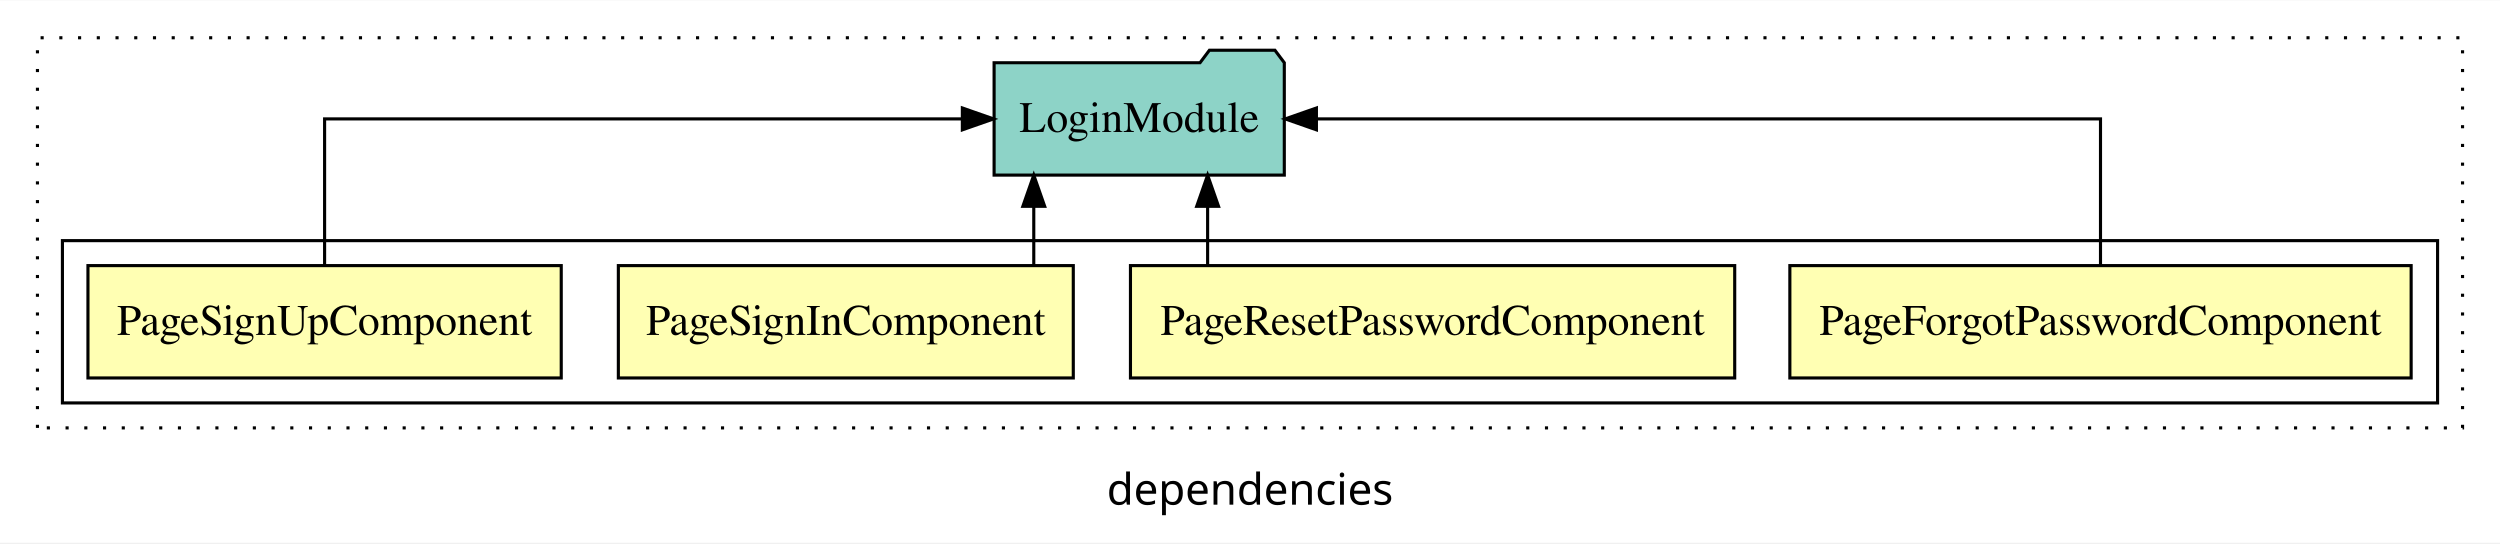
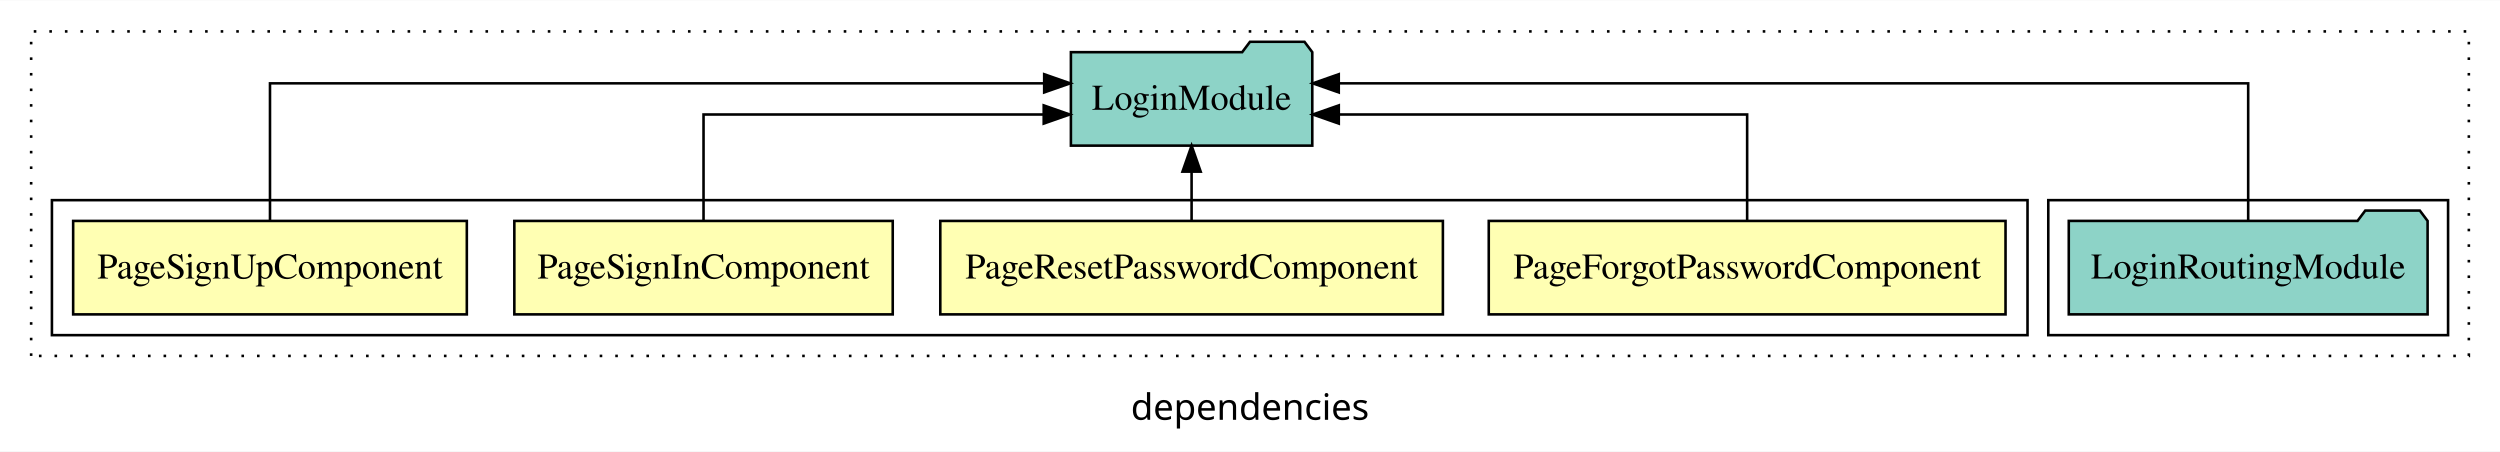
- <svg xmlns="http://www.w3.org/2000/svg" width="801pt" height="174pt" viewBox="0.00 0.00 801.00 173.80">
+ <svg xmlns="http://www.w3.org/2000/svg" width="963pt" height="174pt" viewBox="0.00 0.00 963.00 173.80">
  <g id="graph0" class="graph" transform="scale(1 1) rotate(0) translate(4 169.8)">
-     <polygon fill="white" stroke="transparent" points="-4,4 -4,-169.8 797,-169.8 797,4 -4,4" />
-     <text text-anchor="middle" x="396.5" y="-8.2" font-family="sans-serif" font-size="14.00">dependencies</text>
+     <polygon fill="white" stroke="transparent" points="-4,4 -4,-169.8 959,-169.8 959,4 -4,4" />
+     <text text-anchor="middle" x="477.5" y="-8.2" font-family="sans-serif" font-size="14.00">dependencies</text>
    <g id="clust1" class="cluster">
-       <polygon fill="none" stroke="black" stroke-dasharray="1,5" points="8,-32.8 8,-157.8 785,-157.8 785,-32.8 8,-32.8" />
+       <polygon fill="none" stroke="black" stroke-dasharray="1,5" points="8,-32.8 8,-157.8 947,-157.8 947,-32.8 8,-32.8" />
+     </g>
+     <g id="clust7" class="cluster">
+       <polygon fill="none" stroke="black" points="785,-40.8 785,-92.8 939,-92.8 939,-40.8 785,-40.8" />
    </g>
    <g id="clust2" class="cluster">
      <polygon fill="none" stroke="black" points="16,-40.8 16,-92.8 777,-92.8 777,-40.8 16,-40.8" />
    </g>
    <g id="node1" class="node">
      <polygon fill="#ffffb3" stroke="black" points="768.53,-84.8 569.47,-84.8 569.47,-48.8 768.53,-48.8 768.53,-84.8" />
      <text text-anchor="middle" x="669" y="-62.6" font-family="Times,serif" font-size="14.00">PageForgotPasswordComponent</text>
    </g>
    <g id="node5" class="node">
-       <polygon fill="#8dd3c7" stroke="black" points="407.49,-149.8 404.49,-153.8 383.49,-153.8 380.49,-149.8 314.51,-149.8 314.51,-113.8 407.49,-113.8 407.49,-149.8" />
-       <text text-anchor="middle" x="361" y="-127.6" font-family="Times,serif" font-size="14.00">LoginModule</text>
+       <polygon fill="#8dd3c7" stroke="black" points="501.49,-149.8 498.49,-153.8 477.49,-153.8 474.49,-149.8 408.51,-149.8 408.51,-113.8 501.49,-113.8 501.49,-149.8" />
+       <text text-anchor="middle" x="455" y="-127.6" font-family="Times,serif" font-size="14.00">LoginModule</text>
    </g>
    <g id="edge1" class="edge">
-       <path fill="none" stroke="black" d="M669,-84.91C669,-104.14 669,-131.8 669,-131.8 669,-131.8 417.78,-131.8 417.78,-131.8" />
-       <polygon fill="black" stroke="black" points="417.78,-128.3 407.78,-131.8 417.78,-135.3 417.78,-128.3" />
+       <path fill="none" stroke="black" d="M669,-84.82C669,-102.17 669,-125.8 669,-125.8 669,-125.8 511.7,-125.8 511.7,-125.8" />
+       <polygon fill="black" stroke="black" points="511.7,-122.3 501.7,-125.8 511.7,-129.3 511.7,-122.3" />
    </g>
    <g id="node2" class="node">
      <polygon fill="#ffffb3" stroke="black" points="551.8,-84.8 358.2,-84.8 358.2,-48.8 551.8,-48.8 551.8,-84.8" />
      <text text-anchor="middle" x="455" y="-62.6" font-family="Times,serif" font-size="14.00">PageResetPasswordComponent</text>
    </g>
    <g id="edge2" class="edge">
-       <path fill="none" stroke="black" d="M382.92,-84.91C382.92,-84.91 382.92,-103.79 382.92,-103.79" />
-       <polygon fill="black" stroke="black" points="379.42,-103.79 382.92,-113.79 386.42,-103.79 379.42,-103.79" />
+       <path fill="none" stroke="black" d="M455,-84.91C455,-84.91 455,-103.79 455,-103.79" />
+       <polygon fill="black" stroke="black" points="451.5,-103.79 455,-113.79 458.5,-103.79 451.5,-103.79" />
    </g>
    <g id="node3" class="node">
      <polygon fill="#ffffb3" stroke="black" points="339.88,-84.8 194.12,-84.8 194.12,-48.8 339.88,-48.8 339.88,-84.8" />
      <text text-anchor="middle" x="267" y="-62.6" font-family="Times,serif" font-size="14.00">PageSignInComponent</text>
    </g>
    <g id="edge3" class="edge">
-       <path fill="none" stroke="black" d="M327.22,-84.91C327.22,-84.91 327.22,-103.79 327.22,-103.79" />
-       <polygon fill="black" stroke="black" points="323.72,-103.79 327.22,-113.79 330.72,-103.79 323.72,-103.79" />
+       <path fill="none" stroke="black" d="M267,-84.82C267,-102.17 267,-125.8 267,-125.8 267,-125.8 398.04,-125.8 398.04,-125.8" />
+       <polygon fill="black" stroke="black" points="398.04,-129.3 408.04,-125.8 398.04,-122.3 398.04,-129.3" />
    </g>
    <g id="node4" class="node">
      <polygon fill="#ffffb3" stroke="black" points="175.82,-84.8 24.18,-84.8 24.18,-48.8 175.82,-48.8 175.82,-84.8" />
      <text text-anchor="middle" x="100" y="-62.6" font-family="Times,serif" font-size="14.00">PageSignUpComponent</text>
    </g>
    <g id="edge4" class="edge">
-       <path fill="none" stroke="black" d="M100,-84.91C100,-104.14 100,-131.8 100,-131.8 100,-131.8 304.34,-131.8 304.34,-131.8" />
-       <polygon fill="black" stroke="black" points="304.34,-135.3 314.34,-131.8 304.34,-128.3 304.34,-135.3" />
+       <path fill="none" stroke="black" d="M100,-85.08C100,-106.12 100,-137.8 100,-137.8 100,-137.8 398.22,-137.8 398.22,-137.8" />
+       <polygon fill="black" stroke="black" points="398.22,-141.3 408.22,-137.8 398.22,-134.3 398.22,-141.3" />
+     </g>
+     <g id="node6" class="node">
+       <polygon fill="#8dd3c7" stroke="black" points="931.11,-84.8 928.11,-88.8 907.11,-88.8 904.11,-84.8 792.89,-84.8 792.89,-48.8 931.11,-48.8 931.11,-84.8" />
+       <text text-anchor="middle" x="862" y="-62.6" font-family="Times,serif" font-size="14.00">LoginRoutingModule</text>
+     </g>
+     <g id="edge5" class="edge">
+       <path fill="none" stroke="black" d="M862,-85.08C862,-106.12 862,-137.8 862,-137.8 862,-137.8 511.69,-137.8 511.69,-137.8" />
+       <polygon fill="black" stroke="black" points="511.69,-134.3 501.69,-137.8 511.69,-141.3 511.69,-134.3" />
    </g>
  </g>
</svg>
